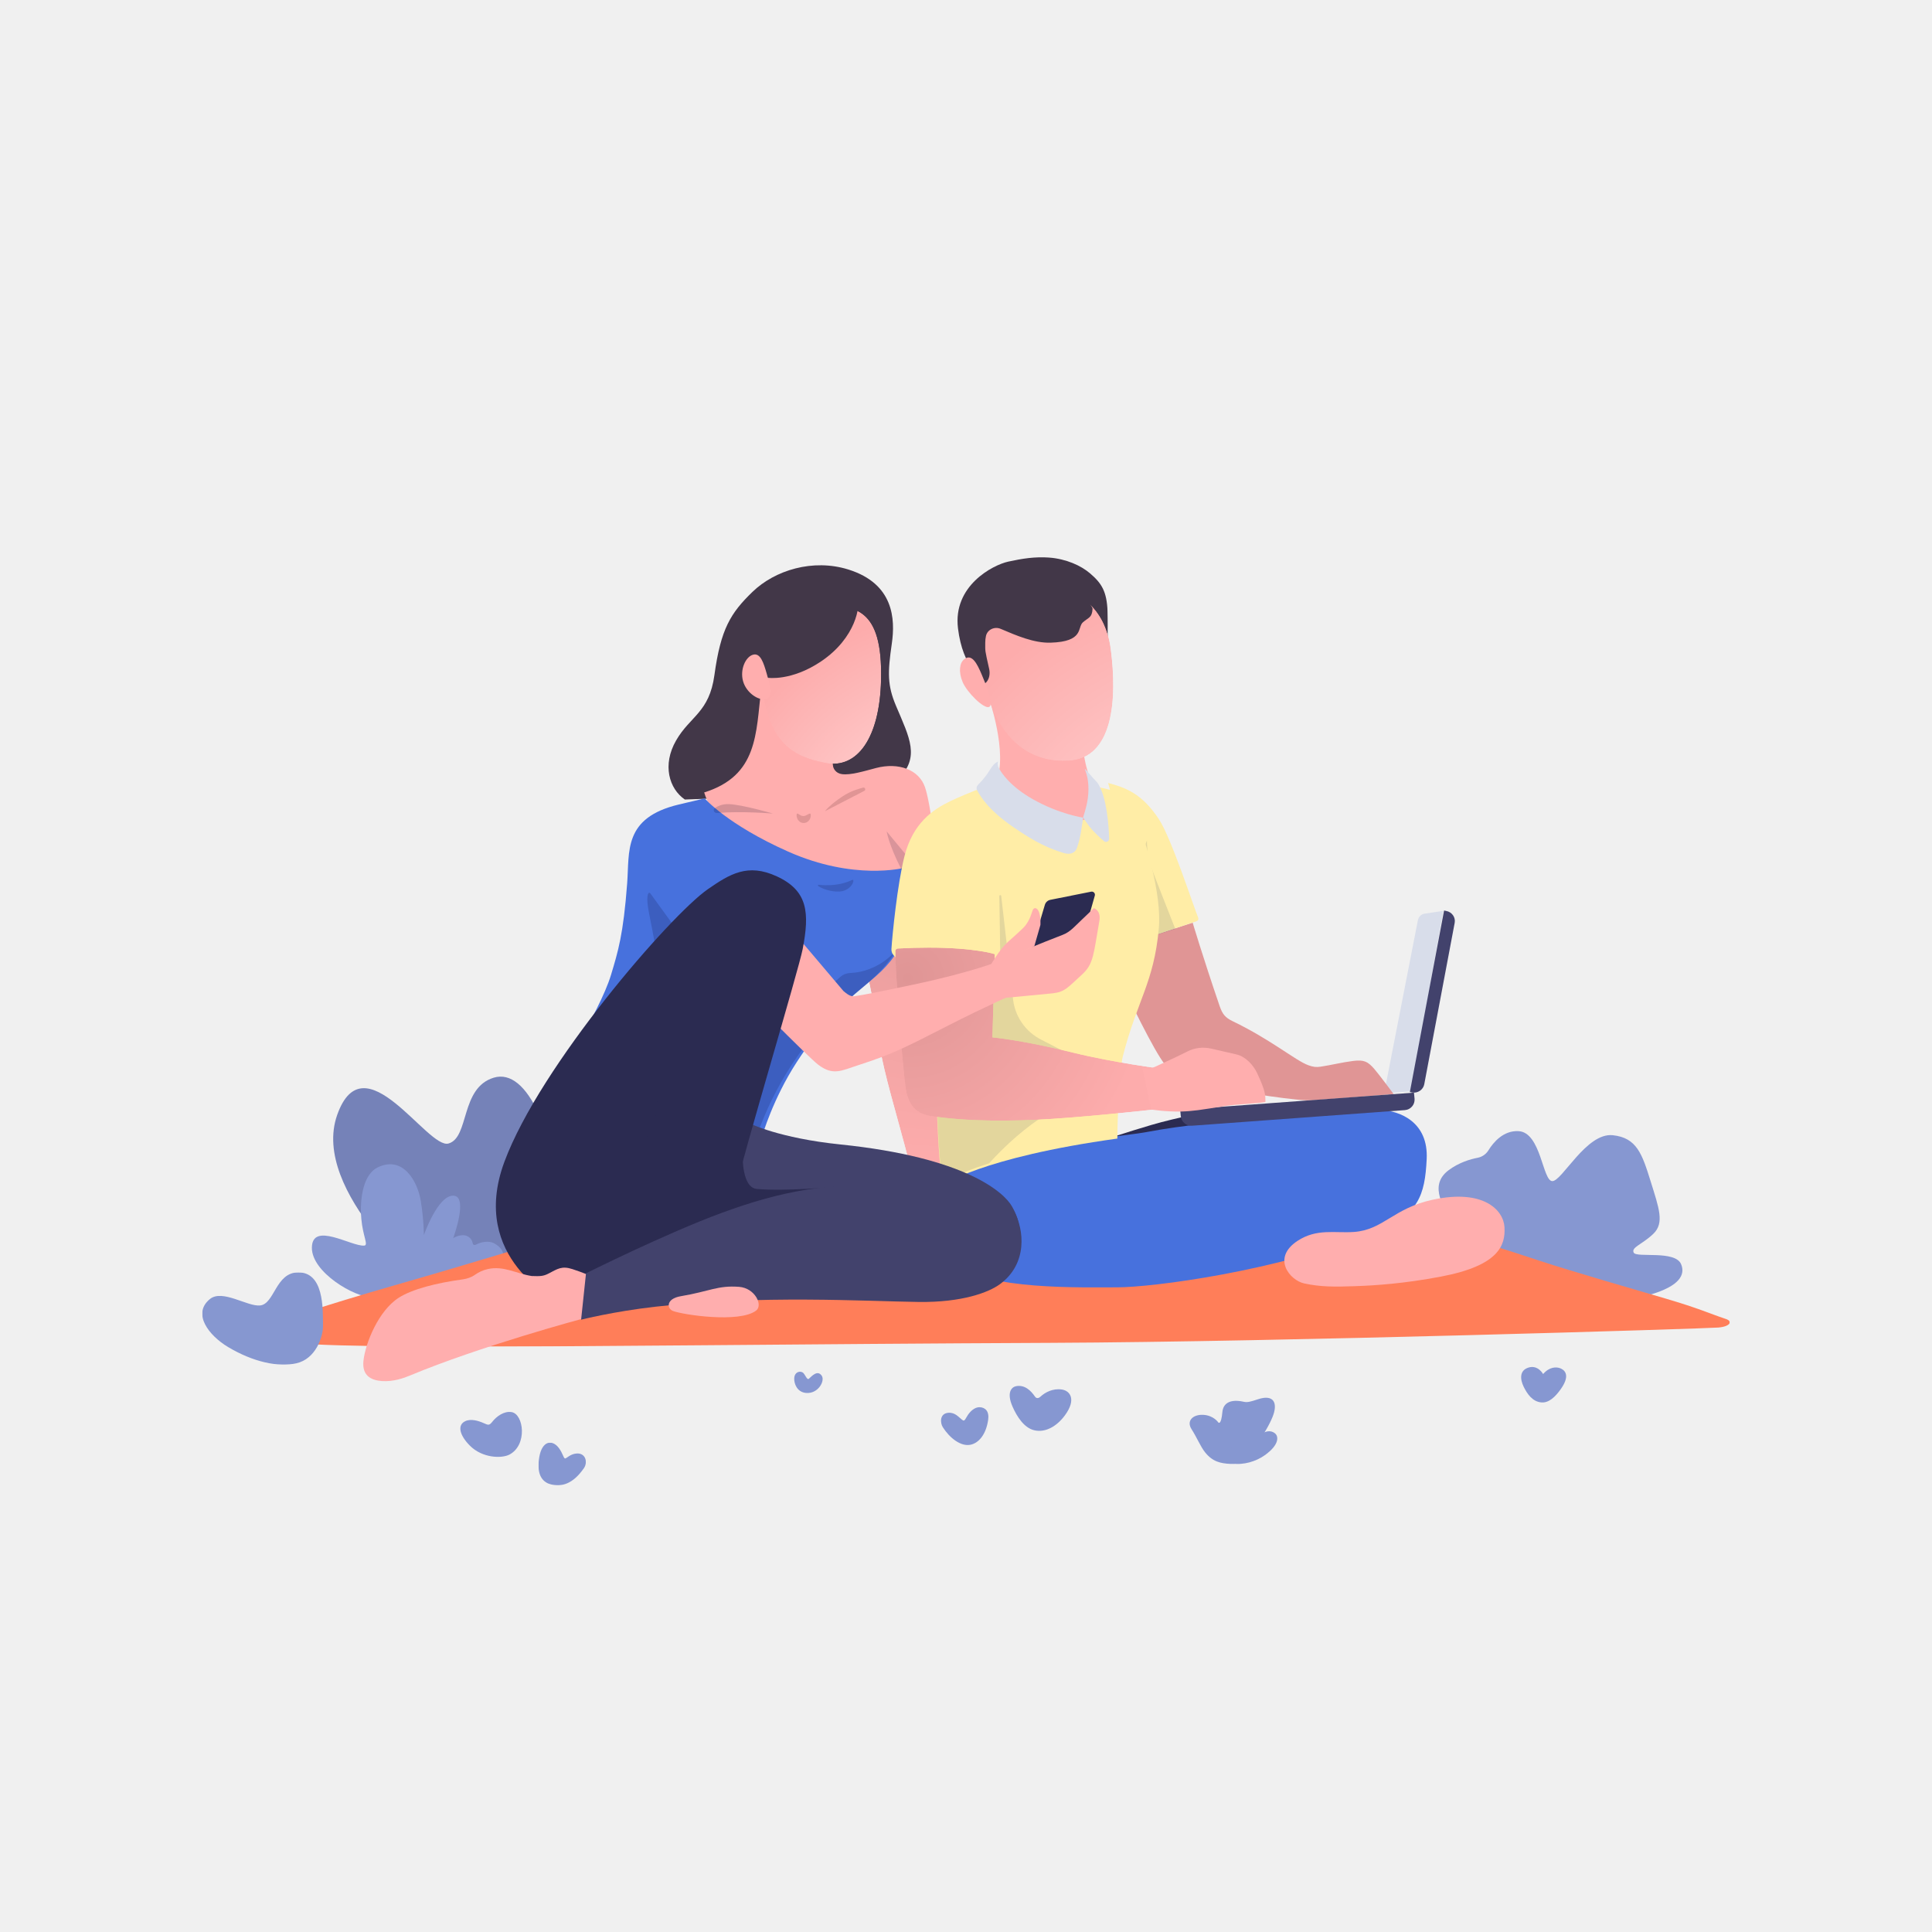
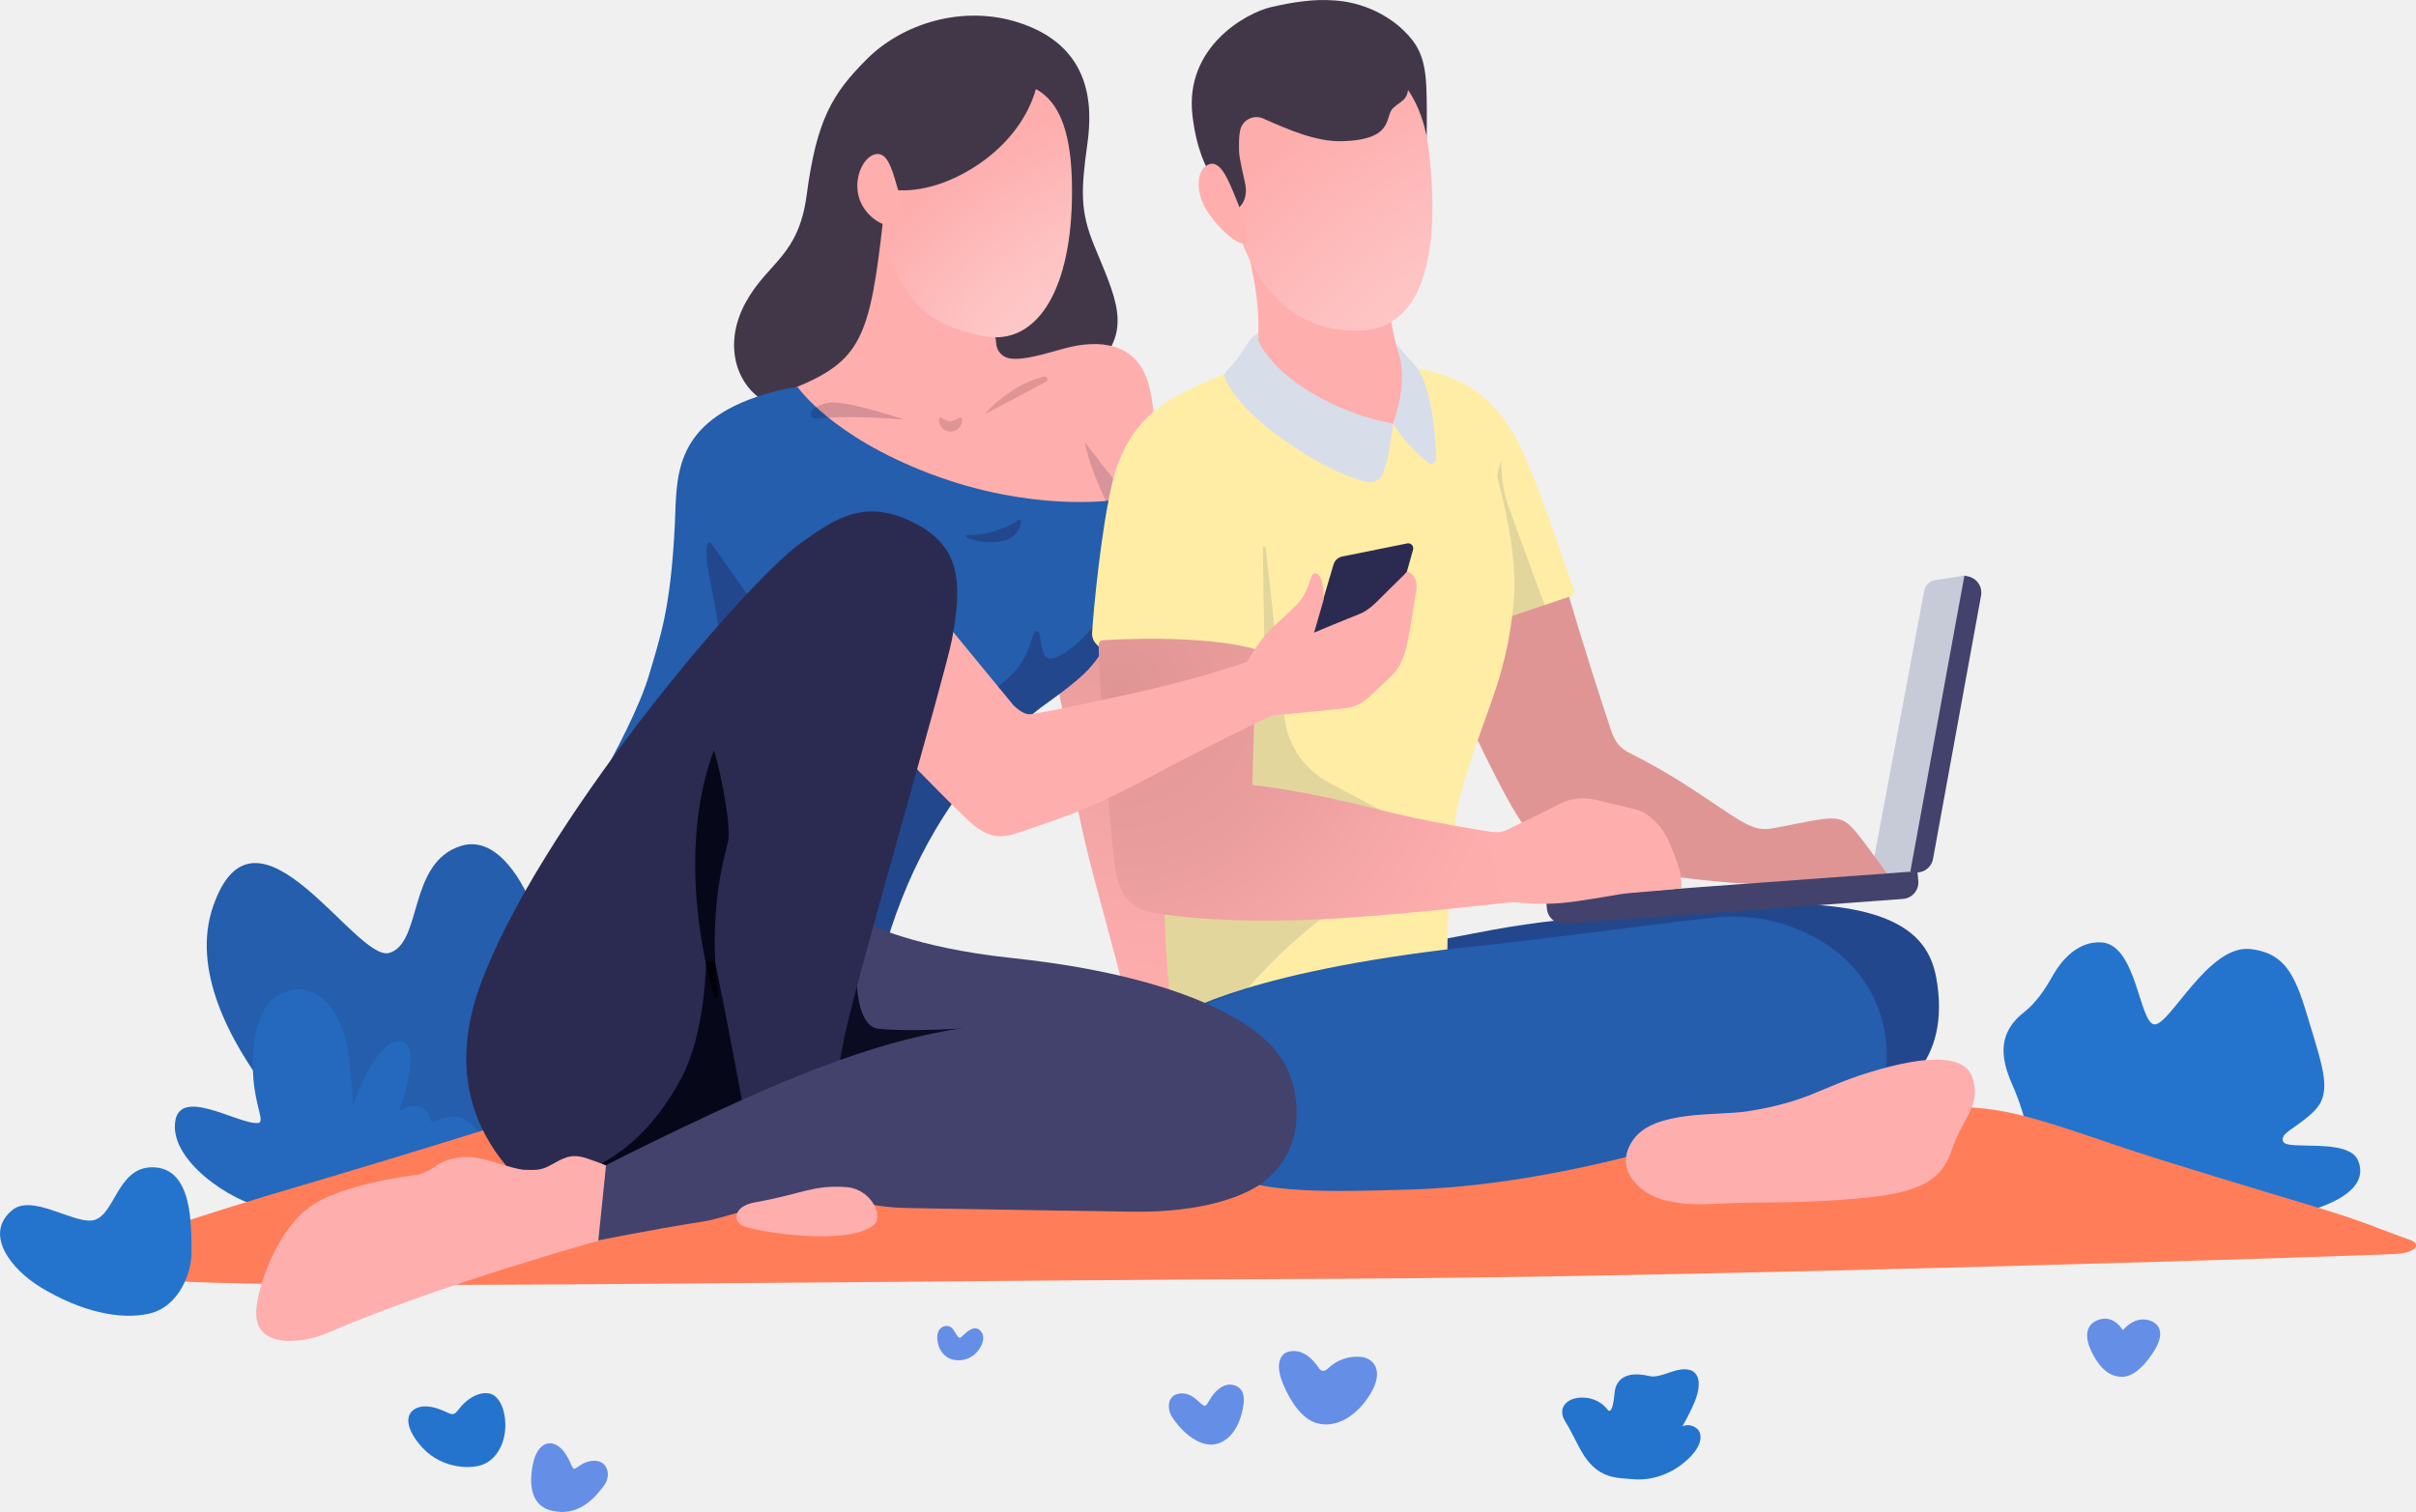
- <svg xmlns="http://www.w3.org/2000/svg" xmlns:xlink="http://www.w3.org/1999/xlink" width="683" height="683" viewBox="0 0 683 683">
+ <svg xmlns="http://www.w3.org/2000/svg" xmlns:xlink="http://www.w3.org/1999/xlink" viewBox="0 0 726.51 454.78">
  <defs>
-     <path id="a" d="M.837.837H523v46.051H.837z" />
-     <path id="c" d="M0 12.292s2.474 8.012 3.958 19.424c1.483 11.411 2.566 16.905 7.019 32.93 4.451 16.025 8.934 33.476 8.934 33.476l12.243 3.035-6.338-83.675L11.07 0 0 12.292z" />
-     <radialGradient id="d" cx="95.386%" cy="-42.334%" r="399.4%" fx="95.386%" fy="-42.334%" gradientTransform="matrix(-.4969 .27584 -.8678 -.15795 1.06 -.753)">
-       <stop offset="0%" stop-color="#DF9595" />
-       <stop offset="100%" stop-color="#FDACAC" />
+     <style>.cls-1{isolation:isolate;}.cls-2{fill:#c7cbd8;}.cls-3{fill:#e09595;}.cls-4{fill:#2474cd;}.cls-5{fill:#245ead;}.cls-6{fill:#2469bd;}.cls-7{fill:#ff7e59;}.cls-8{fill:#23478d;}.cls-9{fill:url(#radial-gradient);}.cls-10{fill:#ffeda6;}.cls-11{fill:#423748;}.cls-12{fill:#ffaeae;}.cls-13{fill:url(#radial-gradient-2);}.cls-14,.cls-19{fill:#42426c;}.cls-14,.cls-15,.cls-16{opacity:0.2;}.cls-14,.cls-15,.cls-16,.cls-23{mix-blend-mode:multiply;}.cls-15{fill:#7582b8;}.cls-16{fill:#2b2b50;}.cls-17{fill:url(#radial-gradient-3);}.cls-18{fill:url(#radial-gradient-4);}.cls-20{fill:#658ee7;}.cls-21{fill:#d8ddea;}.cls-22,.cls-23{fill:#2b2b51;}</style>
+     <radialGradient id="radial-gradient" cx="357.58" cy="124.13" r="175.51" gradientUnits="userSpaceOnUse">
+       <stop offset="0" stop-color="#e09595" />
+       <stop offset="0.44" stop-color="#ea9d9d" />
+       <stop offset="1" stop-color="#feadad" />
    </radialGradient>
-     <path id="f" d="M1.195 26.198c2.95 18.989 7.621 26.68 23.355 29.564 10.898 1.998 18.931-8.653 19.423-29.324C44.59.483 34.583 0 22.093 0 9.6 0-1.324 9.99 1.195 26.198" />
-     <radialGradient id="g" cx="171.125%" cy="169.965%" r="218.629%" fx="171.125%" fy="169.965%" gradientTransform="scale(-1 -.77089) rotate(49.367 4.248 -3.976)">
-       <stop offset="0%" stop-color="#FFE8E8" />
-       <stop offset="100%" stop-color="#FDACAC" />
+     <radialGradient id="radial-gradient-2" cx="364" cy="155.79" r="129.66" gradientUnits="userSpaceOnUse">
+       <stop offset="0" stop-color="#ffe8e8" />
+       <stop offset="0.26" stop-color="#ffdede" />
+       <stop offset="0.72" stop-color="#fec2c2" />
+       <stop offset="1" stop-color="#feadad" />
    </radialGradient>
-     <path id="i" d="M.903.307c-.496.027-.893.42-.9.903-.09 5.91 2.535 40.775 3.668 48.47.844 5.734 3.505 9.015 8.736 9.829 13.135 2.044 29.014 1.922 42.378 1.082 17.224-1.082 42.377-3.967 42.377-3.967l-2.478-13.706s-17.595-2.284-31.721-5.772c-18.382-4.537-28.624-5.41-28.624-5.41l.868-29.425S28.29 0 11.825 0C8.564 0 4.933.09.903.307" />
-     <radialGradient id="j" cx="4.521%" cy="17.771%" r="139.624%" fx="4.521%" fy="17.771%" gradientTransform="matrix(.25204 .91634 -.57682 .4004 .136 .065)">
-       <stop offset="0%" stop-color="#DF9595" />
-       <stop offset="100%" stop-color="#FDACAC" />
-     </radialGradient>
-     <path id="l" d="M0 0h53.156v42.73H0z" />
-     <path id="n" d="M20.605 1.175C8.657 3.112-1.605 12.887 1.358 29.673c3.757 21.272 14.273 33.05 30.695 32.293 16.262-.749 17.38-22.198 15.127-39.504C45.234 7.517 35.285.837 24.742.838c-1.374 0-2.759.113-4.137.337" />
-     <radialGradient id="o" cx="207.388%" cy="206.503%" r="284.914%" fx="207.388%" fy="206.503%" gradientTransform="scale(-1 -.77196) rotate(53.177 4.735 -4.449)">
-       <stop offset="0%" stop-color="#FFE8E8" />
-       <stop offset="100%" stop-color="#FDACAC" />
-     </radialGradient>
-     <path id="q" d="M0 0h42.692v32.608H0z" />
-     <path id="s" d="M.837 0H17.58v15.05H.837z" />
+     <radialGradient id="radial-gradient-3" cx="336.3" cy="207.2" r="117.82" xlink:href="#radial-gradient" />
+     <radialGradient id="radial-gradient-4" cx="498.25" cy="189.79" r="183.9" xlink:href="#radial-gradient-2" />
  </defs>
-   <g fill="none" fill-rule="evenodd">
-     <path fill-rule="nonzero" d="M0 0h683v683H0z" />
-     <path fill="#D8DDEA" d="M498.912 385.814L510.247 322l-6.713 1.01c-1.147.21-2.055 1.112-2.295 2.36l-11.912 61.101 9.585-.657z" />
-     <path fill="#E09595" d="M492.674 386.757s-5.426-7.28-6.906-8.952c-2.24-2.527-3.577-3.222-7.4-2.744-3.825.477-8.024 1.515-11.472 2.028-1.603.24-2.647.12-4.408-.521-4.472-1.627-13.168-9.027-26.674-15.532-2.667-1.284-3.658-2.473-4.686-5.49-6.044-17.723-9.498-29.36-9.498-29.36l-16.342 5.282-9.682 14.292s9.61 20.462 14.553 28.167c4.44 6.922 7.693 8.883 15.85 10.085 8.51 1.253 27.505 4.595 35.83 4.953 2.376.103 4.99-.262 8.758-.478 3.15-.18 22.077-1.73 22.077-1.73" />
-     <path fill="#8697D1" d="M513.061 431.865c-1.984-4.415-8.433-12.53-.992-18.138 3.677-2.771 7.74-3.94 10.306-4.43a5.769 5.769 0 0 0 3.818-2.642c1.728-2.792 5.289-7.094 10.681-6.77 7.938.477 8.434 17.66 11.906 17.66 3.473 0 12.031-17.183 21.333-16.228 8.542.877 10.418 6.682 13.395 16.229 2.976 9.546 4.96 14.796.991 18.615-3.968 3.818-7.937 4.773-6.945 6.682.992 1.91 14.636-.954 16.744 4.058 1.59 3.78-.62 7.756-10.79 10.74l-67.47-16.23s-.992-5.131-2.977-9.546" />
-     <path fill="#7582B8" d="M152.26 455.966s-42.706-34.628-33.05-61.842c9.508-26.802 31.936 12.296 39.363 10.126 7.428-2.17 4.085-19.65 15.969-23.266 11.883-3.617 22.282 19.288 25.252 56.176l-47.534 18.806z" />
-     <path fill="#8697D1" d="M130.978 458.475c-5.365.179-20.813-8.588-20.72-17.415.097-9.33 13.967-.357 18.5-.715 1.594-.126-.493-3.34-1.017-9.424-.661-7.67.839-15.865 5.827-18.25 8.933-4.267 14.061 5.01 15.171 11.81 1.11 6.798 1.11 12.166 1.11 12.166s4.81-13.956 10.36-13.956c5.551 0 0 15.03 0 15.03s2.869-1.88 5.181-.627c1.122.608 1.585 1.658 1.767 2.558.103.512.688.6 1.153.334 1.613-.924 4.48-1.46 6.33-.476 5.075 2.698 2.96 6.798 2.96 6.798s-41.256 11.988-46.622 12.167" />
-     <g transform="translate(88.5 429.173)">
-       <mask id="b" fill="#fff">
-         <use xlink:href="#a" />
-       </mask>
-       <path fill="#FF7E59" d="M68.618 46.869c39.748.18 129.273-.961 214.464-1.322 81.732-.346 231.674-5.048 235.885-5.408 4.209-.361 5.135-2.195 2.723-3.005-6.438-2.164-9.414-3.721-21.483-7.271-8.985-2.643-33.085-9.58-44.267-13.281-16.345-5.409-23.032-7.572-32.07-8.173-9.04-.6-250.002-7.572-250.002-7.572l-72.436 9.375s-20.803 6.49-50.335 14.963C29.306 31.427-2.58 41.22 1.134 42.843c8.01 3.5 27.737 3.846 67.484 4.026" mask="url(#b)" />
-     </g>
-     <path fill="#2B2B51" d="M375.522 408.22c1.338-.581 14.127-5.393 31.62-10.557 8.285-2.445 24.343-5.88 32.068-6.151 22.21-.779 32.544 25.101 32.544 25.101l-96.232-8.393z" />
-     <path fill="#4771DD" d="M332.387 418.45s-2.72 19.403 6.43 28.505c9.148 9.102 44.013 8.144 56.129 8.144 12.117 0 56.377-5.51 91.984-19.882 14.41-5.816 16.815-12.455 17.432-25.51.605-12.754-9.024-17.127-16.937-17.367-6.595-.2-59.716 3.593-80.981 7.665-9.561 1.831-28.98 3.054-44.138 6.947-17.337 4.452-29.919 11.498-29.919 11.498" />
-     <g transform="translate(305.5 328)">
-       <mask id="e" fill="#fff">
-         <use xlink:href="#c" />
-       </mask>
-       <path fill="url(#d)" d="M0 12.292s2.474 8.012 3.958 19.424c1.483 11.411 2.566 16.905 7.019 32.93 4.451 16.025 8.934 33.476 8.934 33.476l12.243 3.035-6.338-83.675L11.07 0 0 12.292z" mask="url(#e)" />
-     </g>
-     <g>
-       <path fill="#FFEDA6" d="M406.493 331.164l16.527-5.49a.916.916 0 0 0 .576-1.208c-1.965-4.936-9.58-28.31-13.906-34.866-5.902-8.941-11.557-11.116-17.95-12.808l14.753 54.372z" />
-       <path fill="#423748" d="M242.102 282.648c-5.572-3.838-8.048-12.233-3.096-20.867 4.953-8.635 11.742-9.854 13.558-23.146 2.229-16.31 5.746-21.934 13.435-29.382 7.924-7.675 21.382-11.84 33.926-7.915 16.097 5.037 16.586 17.589 15.354 26.144-1.486 10.314-1.61 14.75 1.486 22.066 4.797 11.336 8.582 18.147.743 25.904-5.696 5.637-12.877 4.798-12.877 4.798l-62.53 2.398z" />
-       <path fill="#FFAEAE" d="M269.083 243.582c-1.865 15.704-1.12 30.628-20.143 36.562 0 0 8.455 29.908 47.994 32.306 39.54 2.397 34.069-9.83 34.069-9.83s-1.865-17.981-3.979-24.275c-2.108-6.275-9.388-8.93-17.345-6.832-4.445 1.171-9.015 2.577-12.06 2.157-2.216-.305-2.993-2.046-3.11-2.756-.745-4.555.187-6.474.187-6.474s-24.144-33.225-25.613-20.858" />
-     </g>
-     <g transform="translate(267.5 214)">
-       <mask id="h" fill="#fff">
-         <use xlink:href="#f" />
-       </mask>
-       <path fill="url(#g)" d="M1.195 26.198c2.95 18.989 7.621 26.68 23.355 29.564 10.898 1.998 18.931-8.653 19.423-29.324C44.59.483 34.583 0 22.093 0 9.6 0-1.324 9.99 1.195 26.198" mask="url(#h)" />
-     </g>
-     <g>
-       <path fill="#4771DD" d="M194.5 384.715s17.378-26.337 21.528-40.146c2.474-8.233 4.33-14.183 5.692-32.333.844-11.27-1.424-23.138 18.249-27.825 5.56-1.325 9.155-2.164 9.155-2.164s7.996 9.25 29.508 18.81c23.26 10.337 40.829 5.77 40.829 5.77s7.083 16.046-3.217 31.011c-7.644 11.107-18.29 12.513-34.643 37.742-8.413 12.982-12.124 25.963-12.124 25.963L194.5 384.715z" />
-       <path fill="#42426C" d="M313.458 293.926s.68 4.517 4.938 12.878c3.465 6.804 2.043 13.549 2.164 17.155l3.79-16.873-10.892-13.16z" opacity=".2" style="mix-blend-mode:multiply" />
-       <path fill="#423748" d="M303.1 211.73c1.126 2.13-.38 13.72-12.87 22.11-10.515 7.063-18.81 5.768-18.81 5.768l-9.901-11.296s3.96-17.063 19.801-18.985c15.84-1.923 21.78 2.403 21.78 2.403" />
-       <path fill="#FFAEAE" d="M271.092 238.298c1.18 4.154 2.36 8.06-.245 8.795-2.606.735-6.97-2.088-8.15-6.243-1.18-4.154.887-8.657 3.492-9.391 2.605-.735 3.723 2.686 4.903 6.84" />
-       <path fill="#2B2B50" d="M307.4 342.548c-2.332.9-4.445 1.305-6.591 1.411-1.859.093-2.985.63-4.29 1.892-.778.75-2.644 2.463-7.293 4.885-3.218 1.677-6.65 2.715-9.311 4.514-14.925 10.09-26.245 31.628-26.245 31.628 6.218 5.48 10.237 12.75 11.942 20.712 4.757-16.486 13.898-34.323 29.382-49.727 2.747-2.733 6.62-5.951 9.876-8.727 2.81-2.264 6.006-5.327 7.66-7.309 3.53-4.224 4.896-6.567 8.16-10.987-3.428 4.73-6.476 9.076-13.29 11.708" opacity=".2" style="mix-blend-mode:multiply" />
-       <path fill="#7582B8" d="M403.772 332.136l11.728-3.724s-7.445-18.817-8.545-21.868c-1.1-3.051-1.485-6.114-1.485-9.446-1.154 2.702-1.525 7.55-1.538 8.376l-.16 26.662z" opacity=".2" style="mix-blend-mode:multiply" />
-       <path fill="#FFEDA6" d="M354.519 275.573s-13.164 5.04-18.627 7.679c-6.064 2.928-13.163 7.678-16.144 19.436-2.537 10.01-4.284 27.763-4.608 32.79a3.095 3.095 0 0 0 .883 2.362l15.15 14.996s-1.242 43.19 1.987 66.226c0 0 13.41-9.837 61.84-16.556 0-5.999.745-24.475 1.987-29.274 5.104-19.722 10.928-25.914 12.666-44.87 1.142-12.45-4.719-31.193-8.94-42.95-1.762-4.905-7.824-6.72-19-8.16-5.851-.753-27.194-1.679-27.194-1.679" />
-       <path fill="#7582B8" d="M331.05 379.853c.145 12.921.678 27.791 2.164 38.375 0 0 4.208-3.082 16.431-6.967 12.288-13.46 27.24-24.173 45.74-27.437.055-.802.112-1.59.172-2.356-21.659.503-43.228 1.605-64.506-1.615M353.277 316.785l.35 21.444-6.66 31.996 38.537 6.29-17.1-8.807c-6.32-3.056-9.646-8.959-10.262-14.343l-4.189-36.622c-.046-.415-.683-.376-.676.042" opacity=".2" style="mix-blend-mode:multiply" />
-       <path fill="#2B2B50" d="M243.089 334.026l-13.156-18.16c-.798-1.002-1.72.954-.48 6.97 1.822 8.845 3.222 17.808 3.222 17.808l10.414-6.618z" opacity=".2" style="mix-blend-mode:multiply" />
-     </g>
-     <g transform="translate(316.5 335)">
-       <mask id="k" fill="#fff">
-         <use xlink:href="#i" />
-       </mask>
-       <path fill="url(#j)" d="M.903.307c-.496.027-.893.42-.9.903-.09 5.91 2.535 40.775 3.668 48.47.844 5.734 3.505 9.015 8.736 9.829 13.135 2.044 29.014 1.922 42.378 1.082 17.224-1.082 42.377-3.967 42.377-3.967l-2.478-13.706s-17.595-2.284-31.721-5.772c-18.382-4.537-28.624-5.41-28.624-5.41l.868-29.425S28.29 0 11.825 0C8.564 0 4.933.09.903.307" mask="url(#k)" />
-     </g>
-     <g>
-       <g transform="translate(338.5 197)">
-         <mask id="m" fill="#fff">
-           <use xlink:href="#l" />
-         </mask>
-         <path fill="#423748" d="M8.687 42.73S1.92 39.357.167 25.145C-1.689 10.122 12.445 2.742 17.96 1.538 22.872.465 27.577-.267 32.245.092 38.51.574 43.652 2.98 46.78 5.633c4.26 3.613 5.974 6.493 6.265 13.49.25 6.022 0 13.49 0 13.49L8.687 42.73z" mask="url(#m)" />
+   <g class="cls-1">
+     <g id="Layer_2" data-name="Layer 2">
+       <g id="recoloured">
+         <path id="_Path_" data-name="&lt;Path&gt;" class="cls-2" d="M575.46,262.21l15.22-89.08-9,1.41a4,4,0,0,0-3.08,3.29l-16,85.29Z" />
+         <path id="_Path_2" data-name="&lt;Path&gt;" class="cls-3" d="M567.42,262.71s-7.33-10.17-9.33-12.5c-3-3.53-4.83-4.5-10-3.83s-10.84,2.12-15.5,2.83a10.26,10.26,0,0,1-6-.73c-6-2.27-17.79-12.61-36-21.69-3.61-1.79-4.94-3.45-6.33-7.67-8.17-24.75-12.83-41-12.83-41l-22.08,7.38-13.08,20s13,28.57,19.67,39.33c6,9.67,10.6,11.37,21.42,14.08,15.58,3.92,37.17,6.42,48.42,6.92,3.21.14,6.74-.37,11.83-.67C541.84,264.88,567.42,262.71,567.42,262.71Z" />
+         <path id="_Path_3" data-name="&lt;Path&gt;" class="cls-4" d="M605.92,328.14c-2.67-6.17-7.33-15.79,2.67-23.63,4.94-3.87,7.85-9.69,9-11.59,2.32-3.9,7.11-9.91,14.36-9.46,10.67.67,11.33,24.67,16,24.67s16.17-24,28.67-22.67c11.48,1.22,14,9.33,18,22.67s6.67,20.67,1.33,26-10.67,6.67-9.33,9.33,19.67-1.33,22.5,5.67c2.14,5.28-.83,10.83-14.5,15l-84.67-22.67A72.09,72.09,0,0,0,605.92,328.14Z" />
+         <path id="_Path_4" data-name="&lt;Path&gt;" class="cls-5" d="M108.58,358.13s-57.5-47.87-44.5-85.5c12.8-37.06,43,17,53,14s5.5-27.17,21.5-32.17,30,26.67,34,77.67Z" />
+         <path id="_Path_5" data-name="&lt;Path&gt;" class="cls-6" d="M80.58,363.13c-7.25.25-28.13-12-28-24.33.13-13,18.88-.5,25-1,2.15-.18-.67-4.67-1.37-13.17-.89-10.72,1.13-22.17,7.88-25.5,12.07-6,19,7,20.5,16.5a121.26,121.26,0,0,1,1.5,17s6.5-19.5,14-19.5,0,21,0,21,3.88-2.62,7-.87a5,5,0,0,1,2.39,3.57c.14.72.93.84,1.56.47,2.18-1.29,6.05-2,8.55-.67,6.86,3.77,4,9.5,4,9.5S87.83,362.88,80.58,363.13Z" />
+         <path id="_Path_6" data-name="&lt;Path&gt;" class="cls-7" d="M114.92,386.46c53.5.25,174-1.33,288.67-1.83,110-.48,311.83-7,317.5-7.5s6.91-3,3.67-4.17c-8.67-3-12.67-5.16-28.92-10.08-12.09-3.66-44.53-13.29-59.58-18.42-22-7.5-31-10.5-43.17-11.33s-336.5-10.5-336.5-10.5l-97.5,13s-28,9-67.75,20.75C62,365,19.08,378.63,24.08,380.88,34.87,385.73,61.42,386.21,114.92,386.46Z" />
+         <path class="cls-8" d="M400.91,289.47c1.81-.81,29.05-6.33,48.34-9.86,24.27-4.44,53.44-5.46,63.83-6.48,61.36-6,67.75,10.75,69.5,23,3.82,26.7-15.75,33.71-15.75,33.71l-88.75,5Z" />
+         <path id="_Path_7" data-name="&lt;Path&gt;" class="cls-5" d="M350.05,306.79s-3.67,27,8.67,39.67,32.19,12.33,65.67,11.33c22.71-.67,54.18-5.46,92.2-17.63,20-6.42,50.82-3.65,50.83-21.83,0-30.71-28.38-43.52-47.83-42.6-8.88.42-29.3,3.44-64.14,7.59-13,1.55-36.53,3.79-65.06,7.47A89.48,89.48,0,0,0,350.05,306.79Z" />
+         <path id="_Path_8" data-name="&lt;Path&gt;" class="cls-9" d="M316.25,199.79a180.25,180.25,0,0,1,5.33,26.67c2,15.67,3.46,23.21,9.46,45.21s12,46,12,46l16.5,4.17L351,206.92l-19.87-24Z" />
+         <path id="_Path_9" data-name="&lt;Path&gt;" class="cls-10" d="M450.25,186.79l22.4-7.57a1.27,1.27,0,0,0,.78-1.66c-2.66-6.81-13-39.05-18.85-48.1-8-12.33-15.67-15.33-24.33-17.67Z" />
+         <path id="_Path_10" data-name="&lt;Path&gt;" class="cls-11" d="M228.5,119.79c-7.5-5.33-10.83-17-4.17-29s15.81-13.69,18.25-32.17c3-22.67,7.73-30.48,18.08-40.83,10.67-10.67,28.78-16.46,45.67-11,21.67,7,22.33,24.44,20.67,36.33-2,14.33-2.17,20.5,2,30.67,6.46,15.75,11.55,25.22,1,36a22.3,22.3,0,0,1-17.33,6.67Z" />
+         <path id="_Path_11" data-name="&lt;Path&gt;" class="cls-12" d="M265.58,66c-4,35.42-6.5,42.58-27,50.83,0,0,11.33,41.58,64.33,44.92s45.67-13.67,45.67-13.67-.65-24.2-3.33-33c-3.67-12-14.58-13.17-25.25-10.25-6,1.63-12.08,3.58-16.17,3a4.85,4.85,0,0,1-4.17-3.83c-1-6.33.25-9,.25-9S267.53,48.85,265.58,66Z" />
+         <path id="_Path_12" data-name="&lt;Path&gt;" class="cls-13" d="M322.33,60.46c-.67,28.67-11.56,43.44-26.33,40.67-21.33-4-27.67-14.67-31.67-41-3.41-22.48,11.4-36.33,28.33-36.33S323.17,24.46,322.33,60.46Z" />
+         <path id="_Path_13" data-name="&lt;Path&gt;" class="cls-5" d="M166.25,258.46s23.41-36.52,29-55.67c3.33-11.42,6.42-19.63,7.67-44.83.67-13.5-1-29.83,24.58-38.58a66.29,66.29,0,0,1,12.33-3s10,14.75,39.75,26.08c30.67,11.67,55,8,55,8s10.21,25.58-3.67,46.33c-10.3,15.4-30.48,11.68-52.51,46.67-11.33,18-16.8,38.82-16.8,38.82Z" />
+         <path class="cls-14" d="M326.21,133s.89,6.27,6.42,17.87c4.51,9.44,2.66,18.8,2.82,23.81l4.93-23.41Z" />
+         <path id="_Path_14" data-name="&lt;Path&gt;" class="cls-11" d="M312,18.46c1.52,3-.51,19-17.33,30.67-14.16,9.8-25.33,8-25.33,8l-9.19-10.8s4.36-23.53,25.69-26.2S312,18.46,312,18.46Z" />
+         <path class="cls-12" d="M269.67,55.79c1.6,5.67,3.21,11-.33,12s-9.48-2.85-11.08-8.52,1.21-11.81,4.75-12.82S268.06,50.13,269.67,55.79Z" />
+         <path id="_Path_15" data-name="&lt;Path&gt;" class="cls-15" d="M449.25,187.13,464.5,182s-9.68-26.12-11.11-30.35a40,40,0,0,1-1.93-13.11c-1.5,3.75-2,10.48-2,11.63Z" />
+         <g id="_Group_" data-name="&lt;Group&gt;">
+           <path id="_Path_16" data-name="&lt;Path&gt;" class="cls-8" d="M313.75,196.29a29.33,29.33,0,0,1-1-4.83c-.25-2.1-1.56-2.41-2.33.33-2.5,8.83-6.5,12.33-15.63,18.35-3.5,2-7.55,2.88-10.54,5-20,14-35.17,43.88-35.17,43.88a53.31,53.31,0,0,1,16.34,28.62c6.38-22.87,17.17-45.92,38.83-67.33a95.74,95.74,0,0,1,12-9.83c4.83-3.5,9.92-7.54,12.08-10.33,12.08-15.58,11.42-32.75,13.23-39.26-2.32,8.35-8.44,28-22.56,36.18C316.25,198.63,314.36,198.43,313.75,196.29Z" />
+           <path id="_Path_17" data-name="&lt;Path&gt;" class="cls-16" d="M341.56,160.87a16.23,16.23,0,0,1,1-1.74A14.31,14.31,0,0,0,341.56,160.87Z" />
+         </g>
+         <path id="_Path_18" data-name="&lt;Path&gt;" class="cls-10" d="M381.25,107.13s-17.67,7-25,10.67c-8.14,4.07-17.67,10.67-21.67,27-3.41,13.91-5.75,38.57-6.18,45.55a4.39,4.39,0,0,0,1.18,3.28l20.33,20.83s-1.67,60,2.67,92c0,0,17.5-13,82.66-20.91,0-8.33,1.34-36.09,3-42.76,6.85-27.4,14.67-36,17-62.33,1.53-17.29-6.33-43.33-12-59.67-2.36-6.81-10.5-9.33-25.5-11.33C409.9,108.41,381.25,107.13,381.25,107.13Z" />
+         <path id="_Path_19" data-name="&lt;Path&gt;" class="cls-15" d="M349.66,252.76c.2,18.08.91,38.89,2.92,53.7,0,0,5.68-3.31,22.19-8.75,16.59-18.84,36.79-34.83,61.77-39.4.07-1.12.15-2.22.23-3.3C407.53,255.72,378.4,257.26,349.66,252.76Z" />
+         <path id="_Path_20" data-name="&lt;Path&gt;" class="cls-15" d="M379.74,164.8l.47,29.82-9,44.5,51.83,8.75-23-12.25a25.53,25.53,0,0,1-13.8-19.95l-5.63-50.93A.46.46,0,0,0,379.74,164.8Z" />
+         <path id="_Path_21" data-name="&lt;Path&gt;" class="cls-8" d="M231.58,188.63,213.9,163.47c-1.07-1.39-2.31,1.32-.65,9.65,2.45,12.25,4.33,24.67,4.33,24.67Z" />
+         <path id="_Path_22" data-name="&lt;Path&gt;" class="cls-17" d="M331.61,192.56a1.28,1.28,0,0,0-1.21,1.25c-.12,8.19,3.41,56.52,4.93,67.19,1.14,7.95,4.71,12.5,11.75,13.63,17.67,2.83,39,2.66,57,1.5,23.17-1.5,57-5.5,57-5.5l-3.33-19s-23.67-3.17-42.67-8c-24.73-6.29-38.5-7.5-38.5-7.5l1.17-40.79S364.41,190.74,331.61,192.56Z" />
+         <path id="_Path_23" data-name="&lt;Path&gt;" class="cls-11" d="M369.92,59.13s-9-4.67-11.33-24.33c-2.47-20.79,16.33-31,23.67-32.67,6.53-1.48,12.79-2.5,19-2a33.79,33.79,0,0,1,19.33,7.67c5.67,5,7.95,9,8.33,18.67.33,8.33,0,18.67,0,18.67Z" />
+         <path id="_Path_24" data-name="&lt;Path&gt;" class="cls-12" d="M372.92,67.79s9.33,27,3.67,41.33c0,0,29.33,22,42.67,18.33s3.33-15.83,3.33-15.83a66.63,66.63,0,0,1-5-22Z" />
+         <path class="cls-18" d="M429.58,44.63c3,24,1.51,53.75-20.14,54.78-21.86,1-35.86-15.28-40.86-44.78-3.95-23.28,9.72-36.83,25.62-39.52S426.65,21.2,429.58,44.63Z" />
+         <path id="_Path_25" data-name="&lt;Path&gt;" class="cls-11" d="M391.75,11.54c-14.2,4.67-25.42,14.83-25.42,14.83l-1.25,25.25,7.38,10.88c2-1.62,2.54-4.59,2-7.11-2.12-9.76-1.87-8.47-1.87-13a16.09,16.09,0,0,1,.33-3.17,5,5,0,0,1,7-3.54c7.35,3.23,15.75,7,23.7,6.8,16-.5,12.58-7.5,15.33-10s4.33-2.17,4.58-6.67C423.75,24.79,411.5,5,391.75,11.54Z" />
+         <path class="cls-12" d="M370.7,57.37c2.11,5,6,14.72,3.55,15.76s-10.43-7-12.54-12-1.41-9.29.67-11C366.08,47.13,368.59,52.34,370.7,57.37Z" />
+         <path class="cls-19" d="M572.24,270.39l-101.73,7.47a5,5,0,0,1-5.35-4.62l-.29-3,111.7-8.2.29,3A5,5,0,0,1,572.24,270.39Z" />
+         <path class="cls-19" d="M595.72,179.16l-14.44,79.19a5,5,0,0,1-5.82,4l-1-.21,16.24-89,1,.21A5,5,0,0,1,595.72,179.16Z" />
+         <path id="_Path_26" data-name="&lt;Path&gt;" class="cls-12" d="M254.58,209.38s33.33,35,38.33,38.92c7,5.5,11,2.88,18.67.33,16-5.33,21.43-8.1,43-19.5,17.67-9.33,32.5-16,32.5-16l-8.25-15.5s-13.25,5.5-40.75,11.5c-16.73,3.65-22.3,4.75-27.83,5.67-2.14.35-3.88-1.26-5.37-2.51l-28.55-34.74Z" />
+         <path id="_Path_27" data-name="&lt;Path&gt;" class="cls-12" d="M500.82,361.08c-6.8-1.51-16.26-9-9.68-18.29,6.33-9,25.35-7.11,34.25-8.51,18.5-2.91,21.68-7.07,36.5-11.65,18.33-5.67,29.08-5.19,31.25,1.53,2.75,8.48-2.85,11.66-6.32,22-3,8.8-9.44,12.48-25.94,14.11-18,1.78-29.68,1.24-39,1.58C512.19,362.15,508.69,362.83,500.82,361.08Z" />
+         <path id="_Path_28" data-name="&lt;Path&gt;" class="cls-4" d="M12.27,387.23C3.32,381.8-5,371.2,3.67,364c5.91-4.89,17.89,3.76,23.91,3.11,7-.75,7.33-16,18.22-16,12.08,0,11.78,17.09,11.78,26,0,5.28-3.48,15.88-12.67,18C36.25,397.13,24.31,394.54,12.27,387.23Z" />
+         <path id="_Path_29" data-name="&lt;Path&gt;" class="cls-4" d="M146.08,440.13c-3.62,2-12.87,1.88-18.88-4.5-4.85-5.16-5.93-10.1-2.12-12,2.75-1.37,6.43-.16,8.88,1,2.14,1,2.57,1.13,4-.75,2.07-2.73,5.6-5.36,9.13-4.75C152.83,420.13,154.68,435.38,146.08,440.13Z" />
+         <path id="_Path_30" data-name="&lt;Path&gt;" class="cls-20" d="M165.83,454.38c-3.12-.75-7.37-3.46-5.75-13.12,1.37-8.18,6.3-8.77,9.5-4.62,2.13,2.75,2.37,5.46,3.25,5.13s2.5-2.12,5.38-2.37c4.47-.39,5.63,4.25,3.63,7.13C176.39,454.32,170.94,455.6,165.83,454.38Z" />
+         <path id="_Path_31" data-name="&lt;Path&gt;" class="cls-20" d="M287.46,409.13c-4.27-.45-5.75-4.5-5.62-7.12.16-3.28,3.25-3.87,4.53-2.45.88,1,1.78,3.44,2.59,2.7,1.5-1.37,4.21-4.41,6.25-1.5C297,403.25,293.46,409.75,287.46,409.13Z" />
+         <path id="_Path_32" data-name="&lt;Path&gt;" class="cls-20" d="M365.58,434.38c-4.67,1-10-3.25-13.25-8.37-1.29-2-1.6-6.55,2.67-6.87,3.25-.25,5,2.21,6.58,3.38.75.55,1,.61,2.13-1.37,1.46-2.67,3.88-4.75,6.21-4.67,2.69.1,4.64,2,4,6C372.94,429.52,369.5,433.54,365.58,434.38Z" />
+         <path id="_Path_33" data-name="&lt;Path&gt;" class="cls-20" d="M399.33,411.63c-.92.88-1.93,1-2.64,0-1.88-2.81-4.86-6-9.11-5.09-2,.42-4.6,3-1.68,9.91,2.18,5.14,5.64,10.56,10.43,11.72,5.5,1.33,11-2.07,14.75-7.37,5.5-7.71,2.51-12-1.5-12.62A12.4,12.4,0,0,0,399.33,411.63Z" />
+         <path id="_Path_34" data-name="&lt;Path&gt;" class="cls-21" d="M378.54,102.79a5.27,5.27,0,0,1-.17-2.58,8,8,0,0,0-2,1.46c-1.52,1.71-2.22,3.47-4,5.83a46.93,46.93,0,0,1-3.57,4.13,2.2,2.2,0,0,0-.34,2.57c1.5,2.78,5.14,9.32,17,17.68,11.33,8,17.46,10.58,24.09,12.71,3,1,5.62.29,6.53-2.71a45.92,45.92,0,0,0,1.75-7c.75-4.62,1.08-7.42,1.08-7.42a75,75,0,0,1-24-9C384.49,112.43,379.92,105.8,378.54,102.79Z" />
+         <path id="_Path_35" data-name="&lt;Path&gt;" class="cls-21" d="M429.14,139s-2.8-2.37-5.3-5a47.31,47.31,0,0,1-4.92-6.54,60.57,60.57,0,0,0,2.17-8.21c.75-4.48.81-10.08-1-14.71l-.25-1s1.35,1.46,3.23,3.65A46.49,46.49,0,0,1,426.4,111c4.31,6.75,5.28,20.41,5.47,26.91A1.56,1.56,0,0,1,429.14,139Z" />
+         <path class="cls-4" d="M489.36,444.79c4.41.24,6.15-1.24,12.42-9.67a61.51,61.51,0,0,0,7.88-13.62c2.71-6.79.83-11.58-7-8.87-3.62,1.25-5.16,1.63-6.7,1.27-9-2.1-10.25,3-10.43,5-.62,7.13-2,5.25-2,5.25a9.37,9.37,0,0,0-7.25-3.75c-5-.25-8.18,3-5.62,7.13,2.71,4.38,4.25,8.57,6.54,11.54C480.86,443.79,484.78,444.54,489.36,444.79Z" />
+         <path id="_Path_36" data-name="&lt;Path&gt;" class="cls-22" d="M392.08,200,401,169.79a3.45,3.45,0,0,1,2.63-2.4l19.54-3.94a1.51,1.51,0,0,1,1.75,1.89l-8,28.46Z" />
+         <path class="cls-20" d="M637.58,414.12c3.51.26,6.62-2.57,9.51-6.74,5.09-7.36,1.07-9.56-.47-10.13-1.72-.64-5-.87-8.28,2.88,0,0-2.43-4.55-6.95-3.25-4.77,1.37-4.27,5.94-2.53,9.52C630.48,409.74,633.05,413.79,637.58,414.12Z" />
+         <path class="cls-4" d="M490.08,444.79c5.35.9,11.28-1,15.45-4.17,7.13-5.42,6.21-9.46,5-10.67-2.33-2.33-5.93-1.35-8.88,2.19,0,0-.53-5.29-5.47-4.82s-7.21,3.2-6.3,6.25C491.51,439,484.73,443.9,490.08,444.79Z" />
+         <path id="_Path_37" data-name="&lt;Path&gt;" class="cls-12" d="M375.83,198.42s26.42-11.21,32.75-13.63c3.53-1.35,5.83-4.29,8.83-7.17,3.32-3.18,5.79-5.75,5.79-5.75s3.55.94,2.63,6.25c-2.75,15.83-2.58,20.67-8.08,25.83-7,6.54-8.17,8.5-13.83,9.17-2.67.31-23.42,2.29-23.42,2.29Z" />
+         <path id="_Path_38" data-name="&lt;Path&gt;" class="cls-12" d="M374.58,199.79s4-7.28,8-11c2.68-2.49,7.2-6.53,8.13-7.75,2.38-3.12,2.79-5.32,3.63-7.62.5-1.37,2.13-1.5,3,1a18.61,18.61,0,0,1,.63,6.13L395,190.84Z" />
+         <path class="cls-3" d="M296.18,124.56l18.37-9.72a.84.84,0,0,0-.62-1.55,31.44,31.44,0,0,0-9.63,4.24C298.13,121.72,296.18,124.56,296.18,124.56Z" />
+         <path class="cls-16" d="M271.93,126.22s-15-1.47-26.39-.31a1.52,1.52,0,0,1-1.16-2.67,9.67,9.67,0,0,1,6.71-2.18C257.63,121.39,271.93,126.22,271.93,126.22Z" />
+         <path class="cls-8" d="M290.83,161a29,29,0,0,0,15.62-4.66c.44-.3.71.14.65.67a7,7,0,0,1-4.7,5.47c-3.25,1.17-8.67.59-11.6-.78C290.4,161.51,290.39,161,290.83,161Z" />
+         <path id="_Path_39" data-name="&lt;Path&gt;" class="cls-3" d="M289.33,126.33a3.5,3.5,0,0,1-7,0c0-1.84,1.4.33,3.33.33S289.33,124.49,289.33,126.33Z" />
+         <path id="_Path_40" data-name="&lt;Path&gt;" class="cls-19" d="M247.25,328.46l13.67-50.67s13.95,7.25,43,10.33c59.67,6.33,77.67,23.67,81.33,30.33,18.07,32.85-41-5.71-41.33-6.33Z" />
+         <path id="_Path_41" data-name="&lt;Path&gt;" class="cls-23" d="M257.58,293.46l-12.67,30.33,56.33-15.33s-23.53,2.28-37,1C257.25,308.79,257.58,293.46,257.58,293.46Z" />
+         <path id="_Path_42" data-name="&lt;Path&gt;" class="cls-22" d="M169.58,364.79s-42.33-20.67-25.33-68,79.12-121,96.83-133.67c10.5-7.5,19-12.89,32.83-6.33,14.86,7.05,15.67,17.83,12.33,35.67-1.87,10-28,99.67-32,118s-5.67,42-5.67,42Z" />
+         <path id="_Path_43" data-name="&lt;Path&gt;" class="cls-23" d="M212.33,289.13s-.13,21.53-7.5,35.25c-12.58,23.42-28.25,27.75-35.25,30.42,14.84-1.67,47.73-2.69,56.89-5.22-3.57-20.12-7.28-40-11.47-60.39Z" />
+         <path id="_Path_44" data-name="&lt;Path&gt;" class="cls-12" d="M176.58,348.46c-5-1.67-7-.17-11.33,2.17-2.54,1.37-4.11,1.36-8,1.22-7.34-1.16-13.33-5.15-20.89-3.41a16.45,16.45,0,0,0-6.08,2.77,12.86,12.86,0,0,1-5.88,2.28c-12.61,1.76-24.07,4.79-30.45,9-9.67,6.33-15.89,22.19-16.83,30.83-.83,7.67,4.08,9.69,9,10a29.28,29.28,0,0,0,13-2.67c33.82-14.52,82.17-27.83,82.17-27.83l4-21S181.58,350.13,176.58,348.46Z" />
+         <path id="_Path_45" data-name="&lt;Path&gt;" class="cls-19" d="M182.25,350.46s38.33-19.67,65-29.67,52.47-16.21,91.17-12.5c20.83,2,42.83,2.17,47.83,11.5s6.67,26-6.67,36c-5.33,4-18,8.94-38.67,8.67-15.86-.21-38-.57-67.83-1.09-13.25-.23-16.28-3.53-31.73-2.1-15.21,1.4-24.4,5.26-29.07,6-19.88,3.19-32.36,5.85-32.36,5.85Z" />
+         <path id="_Path_46" data-name="&lt;Path&gt;" class="cls-23" d="M214.92,300.13s-13-39.67-.33-74.33c.34-.94,5.67,21.67,4.33,27.33s-6,21-3,46.67" />
+         <path class="cls-12" d="M223.5,368.79c-2.95-1.16-3.39-5.95,3.67-7.17,13.5-2.33,17.33-5.33,27.42-4.54,7.45.59,11.36,8.9,8,11.53C254.64,374.77,228.17,370.63,223.5,368.79Z" />
+         <path id="_Path_47" data-name="&lt;Path&gt;" class="cls-12" d="M491.75,243.46l-12-2.9A16,16,0,0,0,468.55,242c-6.32,3.36-10.57,5.2-15.34,7.59-2.18,1.09-4.18.72-6.12.54l4.25,20.71a81.71,81.71,0,0,0,14.13,1c5.25-.12,9.07-.72,21.75-2.87,3.53-.6,14.13-1.08,18.38-1.83,0-3.12.25-5-4-14.5C499.84,248.75,496.08,244.46,491.75,243.46Z" />
      </g>
-       <path fill="#FFAEAE" d="M349.469 246.432s6.949 19.58 2.73 29.974c0 0 21.838 15.954 31.764 13.295 9.927-2.659 2.482-11.482 2.482-11.482s-3.35-7.252-3.723-15.954l-33.253-15.833z" />
-     </g>
-     <g transform="translate(345.5 207)">
-       <mask id="p" fill="#fff">
-         <use xlink:href="#n" />
-       </mask>
-       <path fill="url(#o)" d="M20.605 1.175C8.657 3.112-1.605 12.887 1.358 29.673c3.757 21.272 14.273 33.05 30.695 32.293 16.262-.749 17.38-22.198 15.127-39.504C45.234 7.517 35.285.837 24.742.838c-1.374 0-2.759.113-4.137.337" mask="url(#p)" />
-     </g>
-     <g>
-       <path fill="#423748" d="M362.586 204.943c-10.58 3.364-18.938 10.677-18.938 10.677l-.931 18.176 5.495 7.828c1.49-1.17 1.891-3.3 1.483-5.12-1.576-7.027-1.39-6.097-1.39-9.366 0-.771.091-1.538.247-2.283.47-2.256 3.01-3.475 5.191-2.55 5.479 2.325 11.733 5.072 17.66 4.893 11.92-.36 9.375-5.399 11.424-7.198 2.049-1.8 3.23-1.56 3.415-4.8.187-.72-8.94-14.936-23.656-10.257" />
-       <path fill="#FFAEAE" d="M347.015 238.37c1.572 3.685 4.49 10.785 2.642 11.548-1.85.763-7.766-5.1-9.337-8.784-1.572-3.685-1.05-6.805.503-8.053 2.752-2.212 4.62 1.605 6.192 5.29" />
-       <path fill="#42426C" d="M496.66 392.443l-75.266 5.522a3.71 3.71 0 0 1-3.96-3.418l-.216-2.214 82.644-6.064.217 2.215a3.71 3.71 0 0 1-3.419 3.959" />
-       <path fill="#42426C" d="M514.26 326.235l-10.758 57.077c-.369 1.95-2.318 3.254-4.333 2.899l-.754-.154 12.095-64.167.754.153c2.015.355 3.363 2.242 2.995 4.192" />
-       <path fill="#FFAEAE" d="M260.682 348.255s24.844 25.299 28.577 28.144c5.218 3.978 8.218 2.083 13.915.241 11.928-3.857 15.976-5.86 32.056-14.102 13.17-6.75 24.228-11.57 24.228-11.57l-6.15-11.21s-9.877 3.977-30.378 8.316c-12.47 2.64-16.624 3.436-20.75 4.099-1.594.256-2.893-.914-4-1.817l-21.284-25.122-16.214 23.021zM461.053 453.716c-5.075-1.1-11.574-8.974-2.365-15.038 6.792-4.472 13.199-2.685 19.912-3.153 10.454-.728 13.875-8.367 27.877-11.4 17.92-3.88 25.033 3.614 25.387 9.702.374 6.428-1.99 13.582-22.4 17.463-13.221 2.514-23.397 3.153-30.366 3.396-7.23.251-12.165.303-18.045-.97" />
-       <g transform="translate(71.5 449.813)">
-         <mask id="r" fill="#fff">
-           <use xlink:href="#q" />
-         </mask>
-         <path fill="#8697D0" d="M9.096 26.368C2.465 22.403-3.729 14.666 2.72 9.417 7.104 5.85 15.987 12.16 20.45 11.69 25.61 11.145 25.886.01 33.96 0c8.953-.01 8.73 12.477 8.73 18.99 0 3.858-2.58 11.593-9.39 13.141-6.426 1.46-15.279-.427-24.205-5.763" mask="url(#r)" />
-       </g>
-       <path fill="#8697D1" d="M180.117 514.212c-2.704 1.429-9.602 1.34-14.077-3.216-3.62-3.683-4.425-7.214-1.585-8.574 2.05-.983 4.797-.111 6.619.714 1.592.722 1.919.81 2.983-.536 1.541-1.948 4.176-3.832 6.806-3.394 4.288.715 5.669 11.615-.746 15.006" />
-       <g transform="translate(189.53 510.011)">
-         <mask id="t" fill="#fff">
-           <use xlink:href="#s" />
-         </mask>
-         <path fill="#8697D1" d="M5.271 14.756c-2.27-.546-5.35-2.518-4.176-9.556.993-5.953 4.575-6.383 6.9-3.367 1.543 2.002 1.718 3.973 2.36 3.731.727-.273 1.816-1.547 3.904-1.729 3.247-.283 4.085 3.094 2.633 5.187-3.951 5.694-7.909 6.627-11.62 5.734" mask="url(#t)" />
-       </g>
-       <path fill="#8697D1" d="M284.862 492.423c-3.102-.324-4.175-3.274-4.085-5.184.114-2.384 2.36-2.82 3.293-1.78.637.708 1.29 2.505 1.881 1.962 1.09-1 3.059-3.21 4.539-1.092 1.27 1.82-1.271 6.549-5.628 6.094M343.124 510.739c-3.46.74-7.415-2.407-9.825-6.202-.954-1.503-1.183-4.847 1.978-5.09 2.41-.185 3.698 1.632 4.881 2.499.558.408.771.45 1.576-1.018 1.08-1.975 2.873-3.518 4.603-3.456 1.991.072 3.437 1.453 2.997 4.474-.757 5.193-3.306 8.172-6.21 8.793M367.825 493.742c-.676.63-1.426.73-1.946-.028-1.386-2.024-3.588-4.292-6.724-3.662-1.49.3-3.395 2.171-1.238 7.133 1.607 3.698 4.16 7.602 7.694 8.437 4.059.96 8.093-1.493 10.884-5.31 4.058-5.55 1.85-8.646-1.107-9.09-3.197-.48-5.95 1.017-7.563 2.52" />
-       <path fill="#D8DDEA" d="M352.9 271.096c-.34-.728-.123-1.88-.123-1.88s-.914.465-1.456 1.061c-1.13 1.244-1.652 2.528-2.987 4.247a34.359 34.359 0 0 1-2.653 3.008 1.575 1.575 0 0 0-.255 1.871c1.115 2.024 3.821 6.788 12.613 12.87 8.42 5.825 12.97 7.707 17.9 9.253 2.228.7 4.172.213 4.853-1.972 0 0 .849-2.363 1.3-5.097.557-3.367.805-5.4.805-5.4s-8.42-1.213-17.83-6.553c-7.745-4.393-11.142-9.218-12.167-11.408M390.164 297.261s-1.994-1.704-3.771-3.595c-1.778-1.89-3.496-4.713-3.496-4.713s1.096-3.211 1.54-5.913c.532-3.228.576-7.263-.74-10.596l-.178-.72s.963 1.05 2.296 2.626c1.193 1.41 1.854 1.881 2.4 2.747 3.065 4.863 3.754 14.702 3.89 19.384.03 1.052-1.251 1.568-1.94.78" />
-       <path fill="#8697D1" d="M434.956 517.52c3.237.17 4.51-.882 9.11-6.867 2.935-3.818 4.744-7.166 5.779-9.678 1.987-4.825.61-8.223-5.137-6.305-2.66.888-3.784 1.156-4.913.902-6.612-1.493-7.524 2.123-7.652 3.538-.459 5.061-1.468 3.73-1.468 3.73s-1.65-2.487-5.32-2.665c-3.668-.177-6.001 2.13-4.127 5.062 1.988 3.107 3.119 6.09 4.8 8.198 2.691 3.374 5.565 3.907 8.928 4.085" />
-       <path fill="#2B2B51" d="M362.807 341.956l6.577-22.091a2.537 2.537 0 0 1 1.938-1.76l14.424-2.882c.817-.162 1.52.588 1.293 1.384l-5.903 20.834-18.33 4.515z" />
-       <path fill="#8697D1" d="M544.97 495.786c2.539.184 4.792-1.84 6.884-4.834 3.688-5.278.777-6.854-.34-7.263-1.243-.456-3.643-.624-5.996 2.064 0 0-1.764-3.258-5.033-2.33-3.454.98-3.09 4.256-1.83 6.825 1.174 2.399 3.04 5.3 6.315 5.538M435.535 517.379c4.023.635 8.484-.708 11.617-2.95 5.36-3.834 4.671-6.694 3.76-7.552-1.754-1.651-4.456-.953-6.68 1.552 0 0-.397-3.745-4.112-3.413-3.716.331-5.425 2.267-4.74 4.426 1.226 3.867-3.867 7.301.155 7.937" />
-       <path fill="#FFAEAE" d="M351.088 340.42s19.84-8.178 24.597-9.941c2.651-.983 4.382-3.132 6.635-5.23 2.494-2.322 4.35-4.195 4.35-4.195s2.664.687 1.972 4.56c-2.066 11.554-1.94 15.08-6.071 18.85-5.23 4.773-6.134 6.203-10.39 6.689-2.005.229-17.588 1.672-17.588 1.672l-3.505-12.404z" />
-       <path fill="#FFAEAE" d="M350.25 341.12s3.011-5.352 5.987-8.053c2.014-1.828 5.415-4.798 6.113-5.696 1.787-2.296 2.096-3.907 2.727-5.603.376-1.01 1.599-1.103 2.257.735.659 1.837.47 4.501.47 4.501l-2.163 7.533-15.39 6.583z" />
-       <path fill="#E09595" d="M291.654 286.774l13.89-7.186c.675-.348.257-1.37-.471-1.143-1.373.427-4.083 1.015-7.282 3.136-4.665 3.092-6.137 5.193-6.137 5.193" />
-       <path fill="#2B2B50" d="M273.238 287.61s-11.174-.953-19.654-.199c-1.113.1-1.733-1.116-.862-1.727 1.142-.8 2.791-1.507 4.998-1.41 4.871.213 15.518 3.336 15.518 3.336M289.414 312.78c5.775.658 9.805-.72 11.854-1.715.352-.17.499.176.402.552-.449 1.75-2.179 3.081-4 3.45-2.485.503-6.37-.485-8.355-1.78-.266-.174-.217-.543.099-.507" opacity=".2" style="mix-blend-mode:multiply" />
-       <path fill="#E09595" d="M286.632 288.217c0 1.512-1.125 2.737-2.512 2.737-1.386 0-2.51-1.225-2.51-2.737 0-1.511 1.004.274 2.39.274 1.388 0 2.632-1.785 2.632-.274" />
-       <path fill="#42426C" d="M254.822 433.661l10.192-36.523s10.403 5.226 32.067 7.449c44.495 4.565 57.918 17.06 60.653 21.866 13.474 23.682-30.584 18.948-30.824 18.502l-72.088-11.294z" />
-       <path fill="#2B2B51" d="M262.559 408.844l-9.41 21.738 41.854-10.989s-17.48 1.636-27.49.717c-5.202-.477-4.954-11.466-4.954-11.466" />
-       <path fill="#2B2B51" d="M197.105 459.846s-31.442-14.909-18.816-49.053c12.627-34.146 58.763-87.295 71.923-96.424 7.798-5.41 14.13-9.295 24.386-4.568 11.035 5.086 11.637 12.864 9.16 25.729-1.39 7.231-20.796 71.896-23.767 85.12-2.97 13.226-4.209 30.298-4.209 30.298l-58.677 8.898z" />
-       <path fill="#2B2B51" d="M229.355 405.5s-.095 15.626-5.519 25.582c-9.258 16.995-20.785 20.14-25.936 22.075 10.916-1.211 35.117-1.953 41.855-3.788-2.626-14.6-5.355-29.045-8.436-43.825l-1.964-.045z" />
-       <path fill="#FFAEAE" d="M202.349 448.651c-3.711-1.203-5.196-.12-8.412 1.565-1.889.99-3.055.983-5.971.882-5.447-.838-9.894-3.717-15.506-2.46a12.382 12.382 0 0 0-4.511 1.998c-1.273.912-2.796 1.435-4.362 1.648-9.362 1.271-17.867 3.459-22.601 6.476-7.175 4.573-11.798 16.024-12.495 22.264-.618 5.535 3.029 6.998 6.68 7.22 3.96.24 7.619-1.077 9.65-1.926 25.102-10.483 60.992-20.096 60.992-20.096l2.97-15.163s-2.722-1.204-6.434-2.408" />
-       <path fill="#42426C" d="M207.164 450.147s28.42-14.218 48.19-21.447c19.772-7.23 38.903-11.723 67.592-9.038 15.445 1.446 31.756 1.566 35.463 8.315 3.707 6.747 4.942 18.797-4.943 26.026-3.954 2.892-13.338 6.465-28.667 6.266-18.535-.241-56.084-2.532-93.169 1.687-14.828 1.687-26.196 4.578-26.196 4.578l1.73-16.387z" />
-       <path fill="#2B2B51" d="M231.586 413.024s-9.705-28.544-.248-53.49c.256-.675 4.23 15.591 3.235 19.67-.996 4.077-4.48 15.11-2.24 33.58" />
-       <path fill="#FFAEAE" d="M237.924 463.458c-2.218-.845-2.547-4.335 2.757-5.225 10.148-1.7 13.03-3.888 20.613-3.309 5.601.427 8.54 6.49 6 8.402-5.962 4.491-25.862 1.469-29.37.132M437.058 372.748l-8.96-2.063c-2.805-.627-5.758-.272-8.304 1.02-4.704 2.39-7.861 3.704-11.413 5.403-1.622.776-3.113.511-4.557.385l3.162 14.74s5.024.837 10.51.712c3.906-.089 6.751-.51 16.183-2.046 2.629-.428 10.51-.771 13.672-1.305 0-2.224.186-3.589-2.977-10.321-1.296-2.76-4.092-5.813-7.316-6.525" />
    </g>
  </g>
</svg>
